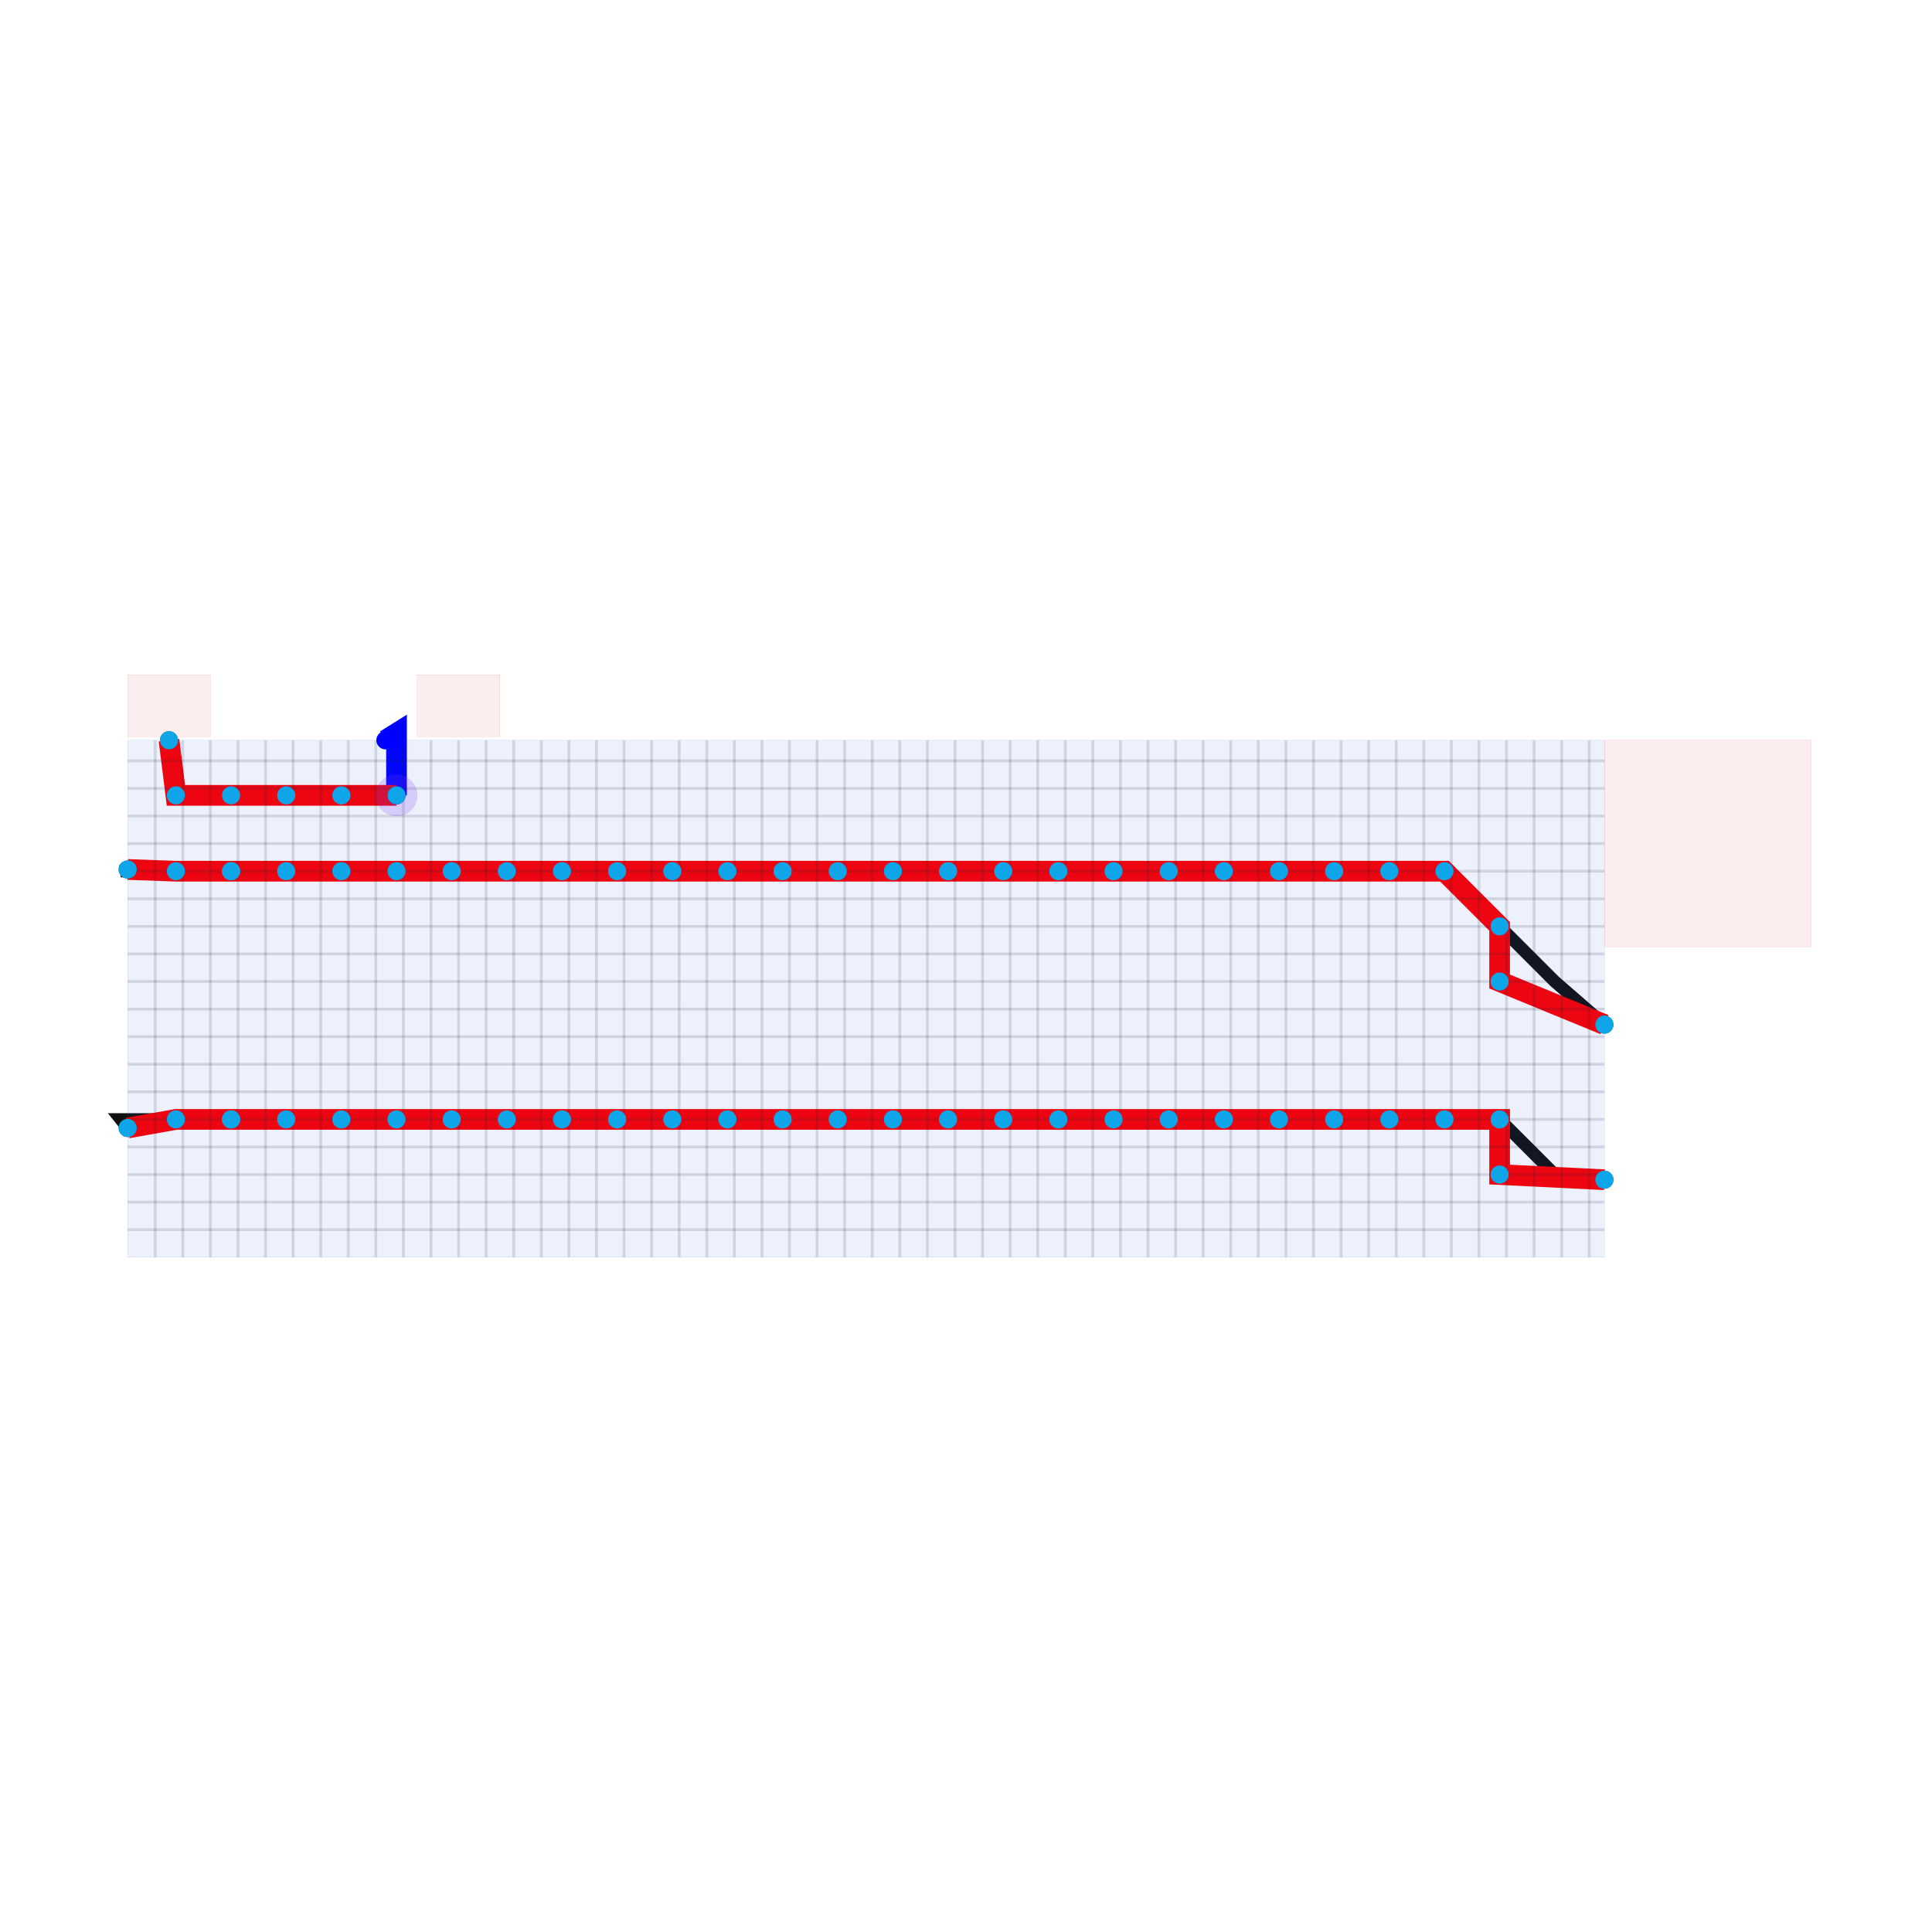
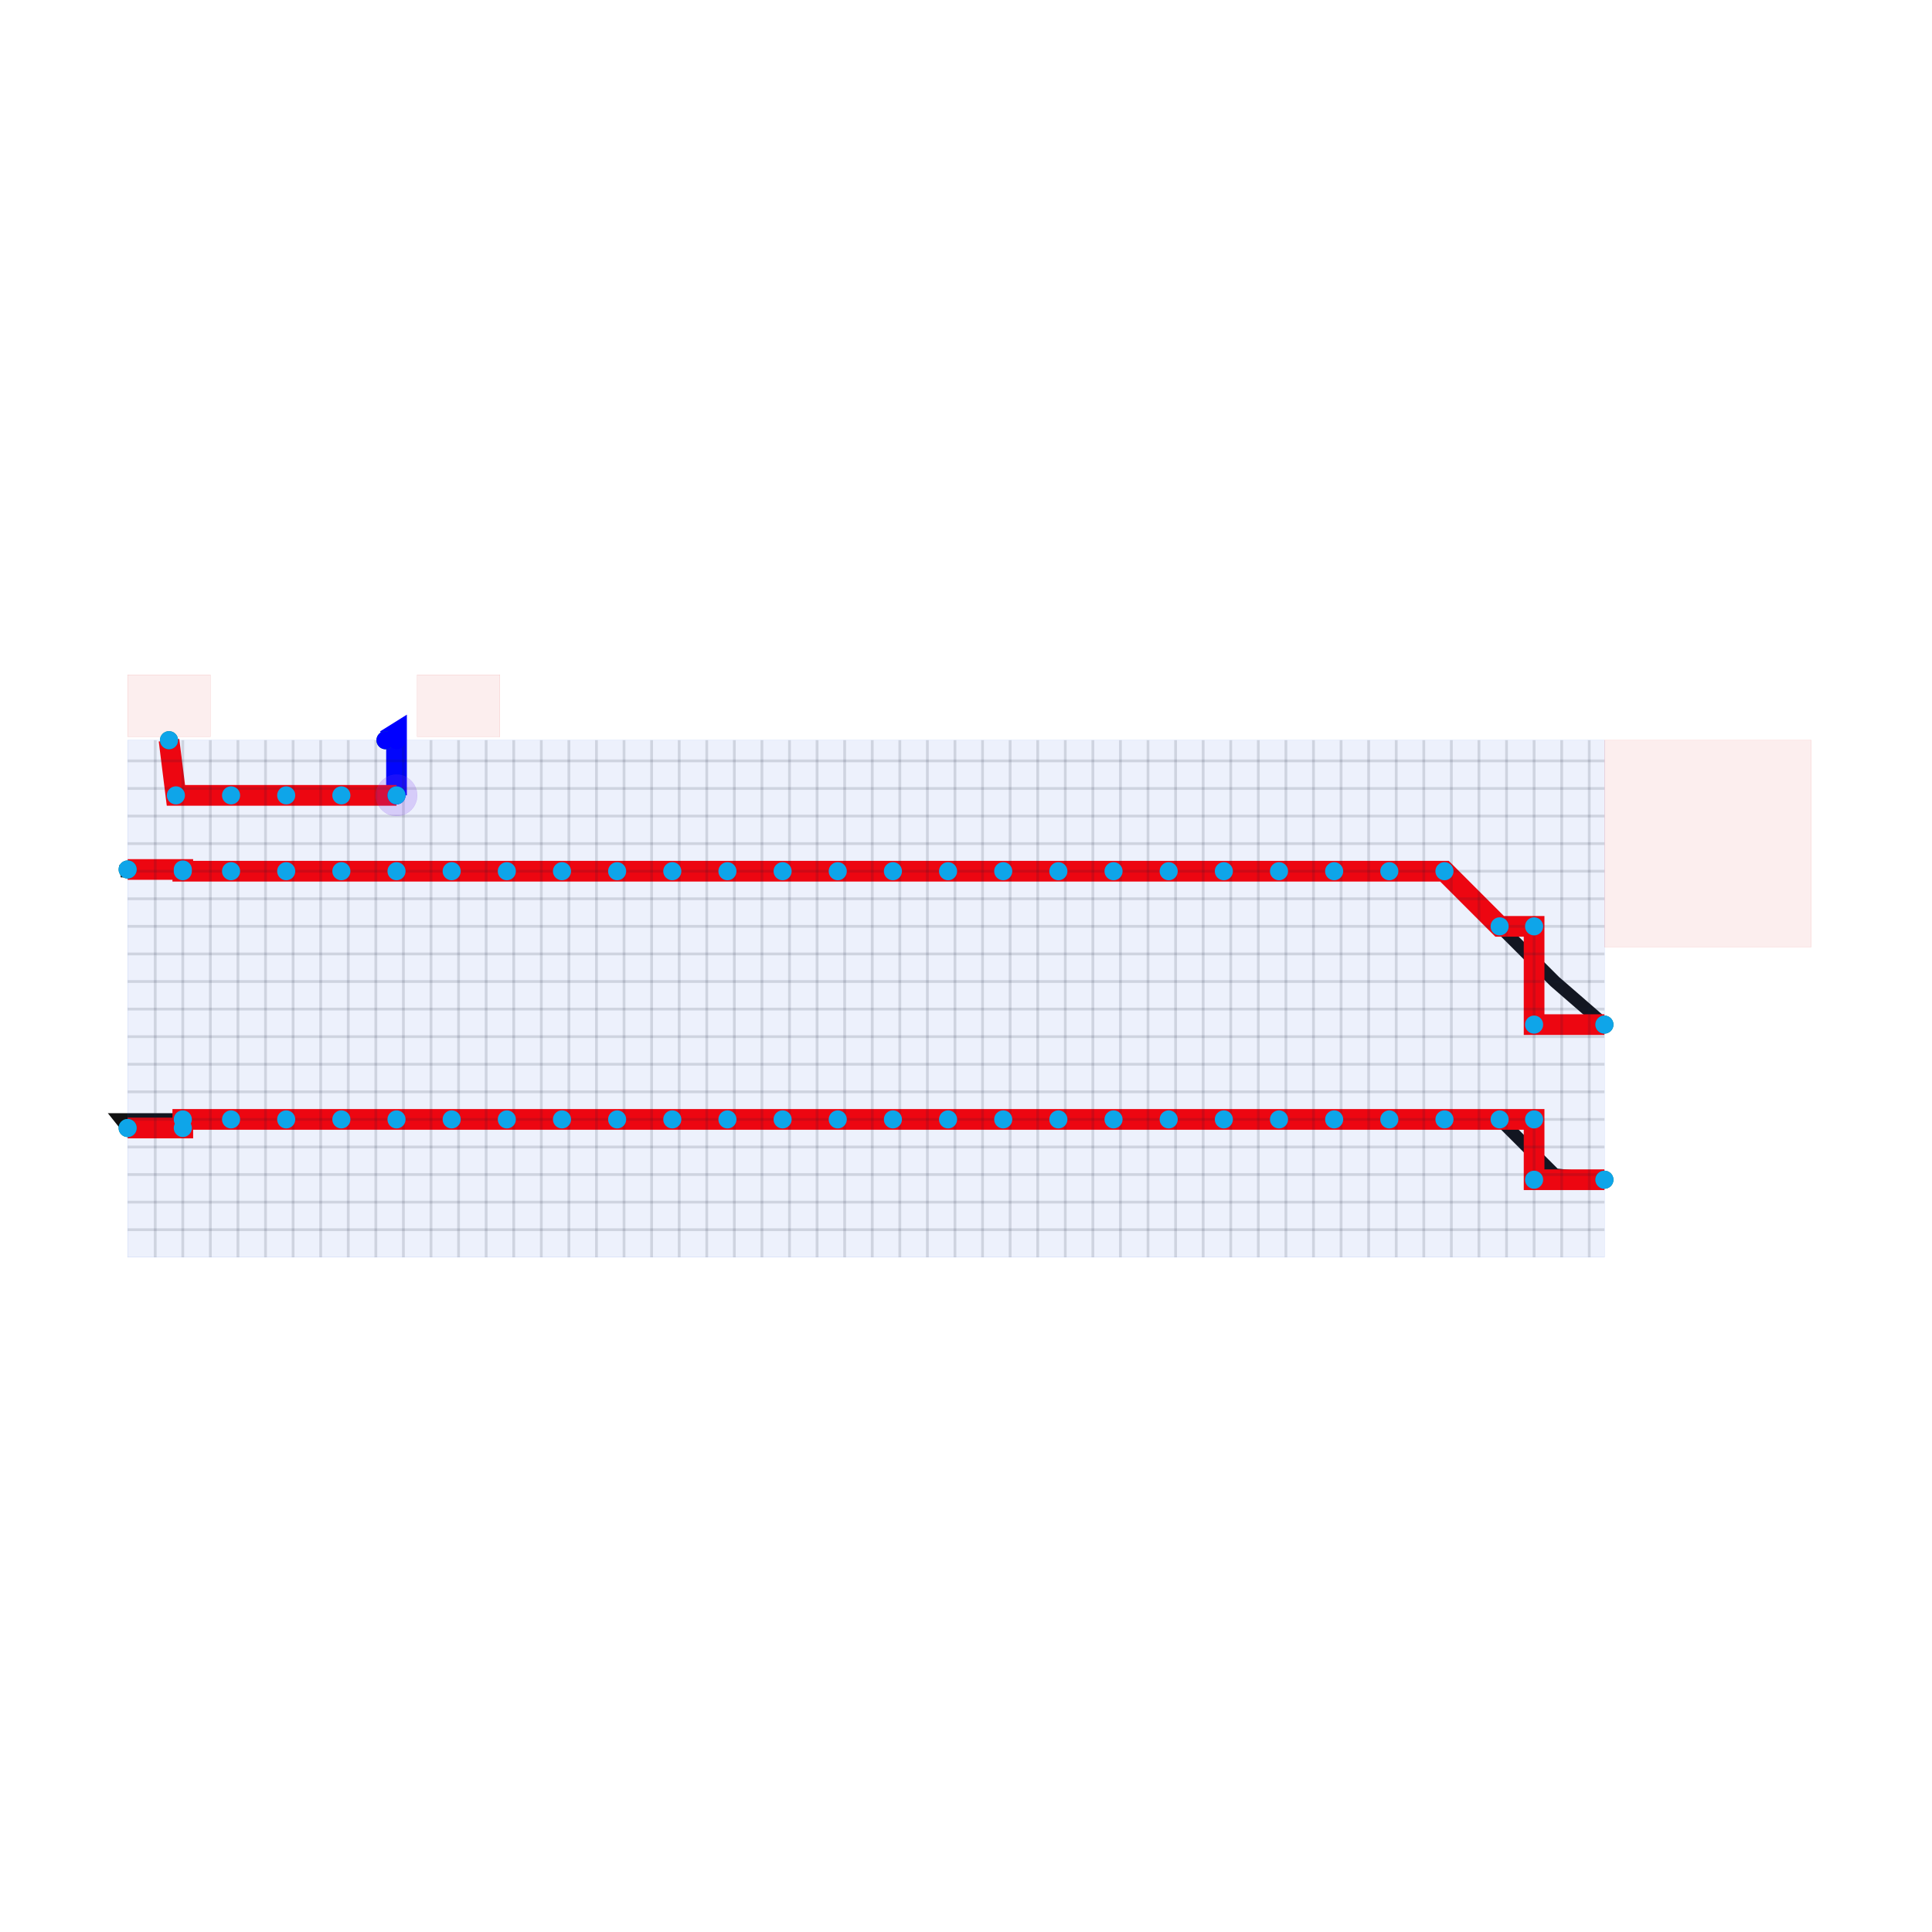
<svg xmlns="http://www.w3.org/2000/svg" width="640" height="640" viewBox="0 0 640 640">
  <rect width="100%" height="100%" fill="white" />
  <g>
    <polyline data-points="-0.47999999999999954,-14.25 -0.4,-14.200000000000001 -0.4,-14.25 -0.4,-14.65" data-type="line" data-label="original:source_net_15" points="127.7,245.204 131.354,242.92 131.354,245.204 131.354,263.475" fill="none" stroke="#111111" stroke-width="4.111" />
  </g>
  <g>
    <polyline data-points="-0.4,-14.65 -0.4,-14.65 -0.8,-14.65 -1.2000000000000002,-14.65 -1.6,-14.65 -2,-14.65 -2.05,-14.25" data-type="line" data-label="original:source_net_15" points="131.354,263.475 131.354,263.475 113.083,263.475 94.812,263.475 76.542,263.475 58.271,263.475 55.987,245.204" fill="none" stroke="#111111" stroke-width="4.111" />
  </g>
  <g>
    <polyline data-points="-2.3499999999999996,-17.0625 -2.4000000000000004,-17 -2.0000000000000004,-17 -1.6000000000000005,-17 -1.2000000000000006,-17 -0.8000000000000006,-17 -0.4000000000000006,-17 -5.551115123125783e-16,-17 0.39999999999999947,-17 0.7999999999999995,-17 1.1999999999999995,-17 1.5999999999999996,-17 1.9999999999999996,-17 2.3999999999999995,-17 2.7999999999999994,-17 3.1999999999999993,-17 3.599999999999999,-17 3.999999999999999,-17 4.3999999999999995,-17 4.8,-17 5.2,-17 5.6000000000000005,-17 6.000000000000001,-17 6.400000000000001,-17 6.800000000000002,-17 7.200000000000002,-17 7.600000000000002,-17 8.000000000000002,-17.4 8.36,-17.4375" data-type="line" data-label="original:source_net_17_mst2" points="42.284,373.67 40,370.816 58.271,370.816 76.542,370.816 94.812,370.816 113.083,370.816 131.354,370.816 149.625,370.816 167.896,370.816 186.166,370.816 204.437,370.816 222.708,370.816 240.979,370.816 259.25,370.816 277.52,370.816 295.791,370.816 314.062,370.816 332.333,370.816 350.604,370.816 368.874,370.816 387.145,370.816 405.416,370.816 423.687,370.816 441.958,370.816 460.228,370.816 478.499,370.816 496.77,370.816 515.041,389.086 531.485,390.799" fill="none" stroke="#111111" stroke-width="4.111" />
  </g>
  <g>
    <polyline data-points="-2.3499999999999996,-15.1875 -2.4000000000000004,-15.200000000000001 -2.0000000000000004,-15.200000000000001 -1.6000000000000005,-15.200000000000001 -1.2000000000000006,-15.200000000000001 -0.8000000000000006,-15.200000000000001 -0.4000000000000006,-15.200000000000001 -5.551115123125783e-16,-15.200000000000001 0.39999999999999947,-15.200000000000001 0.7999999999999995,-15.200000000000001 1.1999999999999995,-15.200000000000001 1.5999999999999996,-15.200000000000001 1.9999999999999996,-15.200000000000001 2.3999999999999995,-15.200000000000001 2.7999999999999994,-15.200000000000001 3.1999999999999993,-15.200000000000001 3.599999999999999,-15.200000000000001 3.999999999999999,-15.200000000000001 4.3999999999999995,-15.200000000000001 4.8,-15.200000000000001 5.2,-15.200000000000001 5.6000000000000005,-15.200000000000001 6.000000000000001,-15.200000000000001 6.400000000000001,-15.200000000000001 6.800000000000002,-15.200000000000001 7.200000000000002,-15.200000000000001 7.600000000000002,-15.600000000000001 8.000000000000002,-16 8.36,-16.3125" data-type="line" data-label="original:source_net_16_mst1" points="42.284,288.026 40,288.597 58.271,288.597 76.542,288.597 94.812,288.597 113.083,288.597 131.354,288.597 149.625,288.597 167.896,288.597 186.166,288.597 204.437,288.597 222.708,288.597 240.979,288.597 259.25,288.597 277.52,288.597 295.791,288.597 314.062,288.597 332.333,288.597 350.604,288.597 368.874,288.597 387.145,288.597 405.416,288.597 423.687,288.597 441.958,288.597 460.228,288.597 478.499,288.597 496.77,306.868 515.041,325.139 531.485,339.413" fill="none" stroke="#111111" stroke-width="4.111" />
  </g>
  <g>
    <polyline data-points="-0.47999999999999954,-14.25 -0.4,-14.200000000000001 -0.4,-14.25 -0.4,-14.65" data-type="line" data-label="source_net_15" points="127.7,245.204 131.354,242.92 131.354,245.204 131.354,263.475" fill="none" stroke="#0000FF" stroke-width="6.852" />
  </g>
  <g>
    <polyline data-points="-0.4,-14.65 -0.4,-14.65 -0.8,-14.65 -1.2000000000000002,-14.65 -1.6,-14.65 -2,-14.65 -2.05,-14.25" data-type="line" data-label="source_net_15" points="131.354,263.475 131.354,263.475 113.083,263.475 94.812,263.475 76.542,263.475 58.271,263.475 55.987,245.204" fill="none" stroke="#FF0000" stroke-width="6.852" />
  </g>
  <g>
-     <polyline data-points="-2.3499999999999996,-17.0625 -2.0000000000000004,-17 -1.6000000000000005,-17 -1.6000000000000005,-17 -1.2000000000000006,-17 -0.8000000000000006,-17 -0.4000000000000006,-17 -5.551115123125783e-16,-17 0.39999999999999947,-17 0.7999999999999995,-17 1.1999999999999995,-17 1.5999999999999996,-17 1.9999999999999996,-17 2.3999999999999995,-17 2.7999999999999994,-17 3.1999999999999993,-17 3.599999999999999,-17 3.999999999999999,-17 4.3999999999999995,-17 4.8,-17 5.2,-17 5.6000000000000005,-17 6.000000000000001,-17 6.400000000000001,-17 6.800000000000002,-17 7.200000000000002,-17 7.600000000000002,-17 7.600000000000001,-17.4 8.36,-17.4375" data-type="line" data-label="source_net_17_mst2" points="42.284,373.67 58.271,370.816 76.542,370.816 76.542,370.816 94.812,370.816 113.083,370.816 131.354,370.816 149.625,370.816 167.896,370.816 186.166,370.816 204.437,370.816 222.708,370.816 240.979,370.816 259.25,370.816 277.52,370.816 295.791,370.816 314.062,370.816 332.333,370.816 350.604,370.816 368.874,370.816 387.145,370.816 405.416,370.816 423.687,370.816 441.958,370.816 460.228,370.816 478.499,370.816 496.77,370.816 496.77,389.086 531.485,390.799" fill="none" stroke="#FF0000" stroke-width="6.852" />
-   </g>
-   <g>
-     <polyline data-points="-2.3499999999999996,-15.1875 -2.0000000000000004,-15.200000000000001 -1.6000000000000005,-15.200000000000001 -1.6000000000000005,-15.200000000000001 -1.2000000000000006,-15.200000000000001 -0.8000000000000006,-15.200000000000001 -0.4000000000000006,-15.200000000000001 -5.551115123125783e-16,-15.200000000000001 0.39999999999999947,-15.200000000000001 0.7999999999999995,-15.200000000000001 1.1999999999999995,-15.200000000000001 1.5999999999999996,-15.200000000000001 1.9999999999999996,-15.200000000000001 2.3999999999999995,-15.200000000000001 2.7999999999999994,-15.200000000000001 3.1999999999999993,-15.200000000000001 3.599999999999999,-15.200000000000001 3.999999999999999,-15.200000000000001 4.3999999999999995,-15.200000000000001 4.8,-15.200000000000001 5.2,-15.200000000000001 5.6000000000000005,-15.200000000000001 6.000000000000001,-15.200000000000001 6.400000000000001,-15.200000000000001 6.800000000000002,-15.200000000000001 7.200000000000002,-15.200000000000001 7.600000000000002,-15.600000000000001 7.600000000000001,-16 8.36,-16.3125" data-type="line" data-label="source_net_16_mst1" points="42.284,288.026 58.271,288.597 76.542,288.597 76.542,288.597 94.812,288.597 113.083,288.597 131.354,288.597 149.625,288.597 167.896,288.597 186.166,288.597 204.437,288.597 222.708,288.597 240.979,288.597 259.25,288.597 277.52,288.597 295.791,288.597 314.062,288.597 332.333,288.597 350.604,288.597 368.874,288.597 387.145,288.597 405.416,288.597 423.687,288.597 441.958,288.597 460.228,288.597 478.499,288.597 496.77,306.868 496.77,325.139 531.485,339.413" fill="none" stroke="#FF0000" stroke-width="6.852" />
+     <polyline data-points="-2.3499999999999996,-17.0625 -1.9499999999999997,-17.0625 -1.9499999999999997,-17 -1.6000000000000005,-17 -1.2000000000000006,-17 -0.8000000000000006,-17 -0.4000000000000006,-17 -5.551115123125783e-16,-17 0.39999999999999947,-17 0.7999999999999995,-17 1.1999999999999995,-17 1.5999999999999996,-17 1.9999999999999996,-17 2.3999999999999995,-17 2.7999999999999994,-17 3.1999999999999993,-17 3.599999999999999,-17 3.999999999999999,-17 4.3999999999999995,-17 4.8,-17 5.2,-17 5.6000000000000005,-17 6.000000000000001,-17 6.400000000000001,-17 6.800000000000002,-17 7.200000000000002,-17 7.600000000000002,-17 7.850000000000001,-17 7.850000000000001,-17.4375 8.36,-17.4375" data-type="line" data-label="source_net_17_mst2" points="42.284,373.67 60.555,373.67 60.555,370.816 76.542,370.816 94.812,370.816 113.083,370.816 131.354,370.816 149.625,370.816 167.896,370.816 186.166,370.816 204.437,370.816 222.708,370.816 240.979,370.816 259.25,370.816 277.52,370.816 295.791,370.816 314.062,370.816 332.333,370.816 350.604,370.816 368.874,370.816 387.145,370.816 405.416,370.816 423.687,370.816 441.958,370.816 460.228,370.816 478.499,370.816 496.77,370.816 508.189,370.816 508.189,390.799 531.485,390.799" fill="none" stroke="#FF0000" stroke-width="6.852" />
+   </g>
+   <g>
+     <polyline data-points="-2.3499999999999996,-15.1875 -1.9499999999999997,-15.1875 -1.9499999999999997,-15.200000000000001 -1.6000000000000005,-15.200000000000001 -1.2000000000000006,-15.200000000000001 -0.8000000000000006,-15.200000000000001 -0.4000000000000006,-15.200000000000001 -5.551115123125783e-16,-15.200000000000001 0.39999999999999947,-15.200000000000001 0.7999999999999995,-15.200000000000001 1.1999999999999995,-15.200000000000001 1.5999999999999996,-15.200000000000001 1.9999999999999996,-15.200000000000001 2.3999999999999995,-15.200000000000001 2.7999999999999994,-15.200000000000001 3.1999999999999993,-15.200000000000001 3.599999999999999,-15.200000000000001 3.999999999999999,-15.200000000000001 4.3999999999999995,-15.200000000000001 4.8,-15.200000000000001 5.2,-15.200000000000001 5.6000000000000005,-15.200000000000001 6.000000000000001,-15.200000000000001 6.400000000000001,-15.200000000000001 6.800000000000002,-15.200000000000001 7.200000000000002,-15.200000000000001 7.600000000000002,-15.600000000000001 7.850000000000001,-15.600000000000001 7.850000000000001,-16.3125 8.36,-16.3125" data-type="line" data-label="source_net_16_mst1" points="42.284,288.026 60.555,288.026 60.555,288.597 76.542,288.597 94.812,288.597 113.083,288.597 131.354,288.597 149.625,288.597 167.896,288.597 186.166,288.597 204.437,288.597 222.708,288.597 240.979,288.597 259.25,288.597 277.52,288.597 295.791,288.597 314.062,288.597 332.333,288.597 350.604,288.597 368.874,288.597 387.145,288.597 405.416,288.597 423.687,288.597 441.958,288.597 460.228,288.597 478.499,288.597 496.77,306.868 508.189,306.868 508.189,339.413 531.485,339.413" fill="none" stroke="#FF0000" stroke-width="6.852" />
  </g>
  <g>
    <polyline data-points="-2.1499999999999995,-18 -2.1499999999999995,-14.25" data-type="line" data-label="grid:v" points="51.419,416.493 51.419,245.204" fill="none" stroke="rgba(15, 23, 42, 0.14)" stroke-width="0.914" />
  </g>
  <g>
    <polyline data-points="-1.9499999999999995,-18 -1.9499999999999995,-14.25" data-type="line" data-label="grid:v" points="60.555,416.493 60.555,245.204" fill="none" stroke="rgba(15, 23, 42, 0.14)" stroke-width="0.914" />
  </g>
  <g>
    <polyline data-points="-1.7499999999999996,-18 -1.7499999999999996,-14.25" data-type="line" data-label="grid:v" points="69.69,416.493 69.69,245.204" fill="none" stroke="rgba(15, 23, 42, 0.14)" stroke-width="0.914" />
  </g>
  <g>
    <polyline data-points="-1.5499999999999996,-18 -1.5499999999999996,-14.25" data-type="line" data-label="grid:v" points="78.825,416.493 78.825,245.204" fill="none" stroke="rgba(15, 23, 42, 0.14)" stroke-width="0.914" />
  </g>
  <g>
    <polyline data-points="-1.3499999999999996,-18 -1.3499999999999996,-14.25" data-type="line" data-label="grid:v" points="87.961,416.493 87.961,245.204" fill="none" stroke="rgba(15, 23, 42, 0.14)" stroke-width="0.914" />
  </g>
  <g>
    <polyline data-points="-1.1499999999999997,-18 -1.1499999999999997,-14.25" data-type="line" data-label="grid:v" points="97.096,416.493 97.096,245.204" fill="none" stroke="rgba(15, 23, 42, 0.14)" stroke-width="0.914" />
  </g>
  <g>
    <polyline data-points="-0.9499999999999997,-18 -0.9499999999999997,-14.25" data-type="line" data-label="grid:v" points="106.232,416.493 106.232,245.204" fill="none" stroke="rgba(15, 23, 42, 0.14)" stroke-width="0.914" />
  </g>
  <g>
    <polyline data-points="-0.7499999999999998,-18 -0.7499999999999998,-14.25" data-type="line" data-label="grid:v" points="115.367,416.493 115.367,245.204" fill="none" stroke="rgba(15, 23, 42, 0.14)" stroke-width="0.914" />
  </g>
  <g>
    <polyline data-points="-0.5499999999999998,-18 -0.5499999999999998,-14.25" data-type="line" data-label="grid:v" points="124.502,416.493 124.502,245.204" fill="none" stroke="rgba(15, 23, 42, 0.14)" stroke-width="0.914" />
  </g>
  <g>
    <polyline data-points="-0.3499999999999998,-18 -0.3499999999999998,-14.25" data-type="line" data-label="grid:v" points="133.638,416.493 133.638,245.204" fill="none" stroke="rgba(15, 23, 42, 0.14)" stroke-width="0.914" />
  </g>
  <g>
    <polyline data-points="-0.1499999999999998,-18 -0.1499999999999998,-14.25" data-type="line" data-label="grid:v" points="142.773,416.493 142.773,245.204" fill="none" stroke="rgba(15, 23, 42, 0.14)" stroke-width="0.914" />
  </g>
  <g>
    <polyline data-points="0.05000000000000021,-18 0.05000000000000021,-14.25" data-type="line" data-label="grid:v" points="151.909,416.493 151.909,245.204" fill="none" stroke="rgba(15, 23, 42, 0.14)" stroke-width="0.914" />
  </g>
  <g>
    <polyline data-points="0.2500000000000002,-18 0.2500000000000002,-14.25" data-type="line" data-label="grid:v" points="161.044,416.493 161.044,245.204" fill="none" stroke="rgba(15, 23, 42, 0.14)" stroke-width="0.914" />
  </g>
  <g>
    <polyline data-points="0.45000000000000023,-18 0.45000000000000023,-14.25" data-type="line" data-label="grid:v" points="170.179,416.493 170.179,245.204" fill="none" stroke="rgba(15, 23, 42, 0.14)" stroke-width="0.914" />
  </g>
  <g>
    <polyline data-points="0.6500000000000002,-18 0.6500000000000002,-14.25" data-type="line" data-label="grid:v" points="179.315,416.493 179.315,245.204" fill="none" stroke="rgba(15, 23, 42, 0.14)" stroke-width="0.914" />
  </g>
  <g>
    <polyline data-points="0.8500000000000003,-18 0.8500000000000003,-14.25" data-type="line" data-label="grid:v" points="188.45,416.493 188.45,245.204" fill="none" stroke="rgba(15, 23, 42, 0.14)" stroke-width="0.914" />
  </g>
  <g>
    <polyline data-points="1.0500000000000003,-18 1.0500000000000003,-14.25" data-type="line" data-label="grid:v" points="197.586,416.493 197.586,245.204" fill="none" stroke="rgba(15, 23, 42, 0.14)" stroke-width="0.914" />
  </g>
  <g>
    <polyline data-points="1.2500000000000002,-18 1.2500000000000002,-14.25" data-type="line" data-label="grid:v" points="206.721,416.493 206.721,245.204" fill="none" stroke="rgba(15, 23, 42, 0.14)" stroke-width="0.914" />
  </g>
  <g>
    <polyline data-points="1.4500000000000002,-18 1.4500000000000002,-14.25" data-type="line" data-label="grid:v" points="215.856,416.493 215.856,245.204" fill="none" stroke="rgba(15, 23, 42, 0.14)" stroke-width="0.914" />
  </g>
  <g>
    <polyline data-points="1.6500000000000001,-18 1.6500000000000001,-14.25" data-type="line" data-label="grid:v" points="224.992,416.493 224.992,245.204" fill="none" stroke="rgba(15, 23, 42, 0.14)" stroke-width="0.914" />
  </g>
  <g>
    <polyline data-points="1.85,-18 1.85,-14.25" data-type="line" data-label="grid:v" points="234.127,416.493 234.127,245.204" fill="none" stroke="rgba(15, 23, 42, 0.14)" stroke-width="0.914" />
  </g>
  <g>
    <polyline data-points="2.0500000000000003,-18 2.0500000000000003,-14.25" data-type="line" data-label="grid:v" points="243.263,416.493 243.263,245.204" fill="none" stroke="rgba(15, 23, 42, 0.14)" stroke-width="0.914" />
  </g>
  <g>
    <polyline data-points="2.2500000000000004,-18 2.2500000000000004,-14.25" data-type="line" data-label="grid:v" points="252.398,416.493 252.398,245.204" fill="none" stroke="rgba(15, 23, 42, 0.14)" stroke-width="0.914" />
  </g>
  <g>
    <polyline data-points="2.4500000000000006,-18 2.4500000000000006,-14.25" data-type="line" data-label="grid:v" points="261.533,416.493 261.533,245.204" fill="none" stroke="rgba(15, 23, 42, 0.14)" stroke-width="0.914" />
  </g>
  <g>
    <polyline data-points="2.650000000000001,-18 2.650000000000001,-14.25" data-type="line" data-label="grid:v" points="270.669,416.493 270.669,245.204" fill="none" stroke="rgba(15, 23, 42, 0.14)" stroke-width="0.914" />
  </g>
  <g>
    <polyline data-points="2.850000000000001,-18 2.850000000000001,-14.25" data-type="line" data-label="grid:v" points="279.804,416.493 279.804,245.204" fill="none" stroke="rgba(15, 23, 42, 0.14)" stroke-width="0.914" />
  </g>
  <g>
    <polyline data-points="3.050000000000001,-18 3.050000000000001,-14.25" data-type="line" data-label="grid:v" points="288.94,416.493 288.94,245.204" fill="none" stroke="rgba(15, 23, 42, 0.14)" stroke-width="0.914" />
  </g>
  <g>
    <polyline data-points="3.2500000000000013,-18 3.2500000000000013,-14.25" data-type="line" data-label="grid:v" points="298.075,416.493 298.075,245.204" fill="none" stroke="rgba(15, 23, 42, 0.14)" stroke-width="0.914" />
  </g>
  <g>
    <polyline data-points="3.4500000000000015,-18 3.4500000000000015,-14.25" data-type="line" data-label="grid:v" points="307.21,416.493 307.21,245.204" fill="none" stroke="rgba(15, 23, 42, 0.14)" stroke-width="0.914" />
  </g>
  <g>
    <polyline data-points="3.6500000000000017,-18 3.6500000000000017,-14.25" data-type="line" data-label="grid:v" points="316.346,416.493 316.346,245.204" fill="none" stroke="rgba(15, 23, 42, 0.14)" stroke-width="0.914" />
  </g>
  <g>
    <polyline data-points="3.850000000000002,-18 3.850000000000002,-14.25" data-type="line" data-label="grid:v" points="325.481,416.493 325.481,245.204" fill="none" stroke="rgba(15, 23, 42, 0.14)" stroke-width="0.914" />
  </g>
  <g>
    <polyline data-points="4.050000000000002,-18 4.050000000000002,-14.25" data-type="line" data-label="grid:v" points="334.617,416.493 334.617,245.204" fill="none" stroke="rgba(15, 23, 42, 0.14)" stroke-width="0.914" />
  </g>
  <g>
    <polyline data-points="4.250000000000002,-18 4.250000000000002,-14.25" data-type="line" data-label="grid:v" points="343.752,416.493 343.752,245.204" fill="none" stroke="rgba(15, 23, 42, 0.14)" stroke-width="0.914" />
  </g>
  <g>
    <polyline data-points="4.450000000000002,-18 4.450000000000002,-14.25" data-type="line" data-label="grid:v" points="352.887,416.493 352.887,245.204" fill="none" stroke="rgba(15, 23, 42, 0.14)" stroke-width="0.914" />
  </g>
  <g>
    <polyline data-points="4.650000000000002,-18 4.650000000000002,-14.25" data-type="line" data-label="grid:v" points="362.023,416.493 362.023,245.204" fill="none" stroke="rgba(15, 23, 42, 0.14)" stroke-width="0.914" />
  </g>
  <g>
    <polyline data-points="4.850000000000002,-18 4.850000000000002,-14.25" data-type="line" data-label="grid:v" points="371.158,416.493 371.158,245.204" fill="none" stroke="rgba(15, 23, 42, 0.14)" stroke-width="0.914" />
  </g>
  <g>
    <polyline data-points="5.0500000000000025,-18 5.0500000000000025,-14.25" data-type="line" data-label="grid:v" points="380.294,416.493 380.294,245.204" fill="none" stroke="rgba(15, 23, 42, 0.14)" stroke-width="0.914" />
  </g>
  <g>
    <polyline data-points="5.250000000000003,-18 5.250000000000003,-14.25" data-type="line" data-label="grid:v" points="389.429,416.493 389.429,245.204" fill="none" stroke="rgba(15, 23, 42, 0.14)" stroke-width="0.914" />
  </g>
  <g>
    <polyline data-points="5.450000000000003,-18 5.450000000000003,-14.25" data-type="line" data-label="grid:v" points="398.564,416.493 398.564,245.204" fill="none" stroke="rgba(15, 23, 42, 0.14)" stroke-width="0.914" />
  </g>
  <g>
    <polyline data-points="5.650000000000003,-18 5.650000000000003,-14.25" data-type="line" data-label="grid:v" points="407.7,416.493 407.7,245.204" fill="none" stroke="rgba(15, 23, 42, 0.14)" stroke-width="0.914" />
  </g>
  <g>
    <polyline data-points="5.850000000000003,-18 5.850000000000003,-14.25" data-type="line" data-label="grid:v" points="416.835,416.493 416.835,245.204" fill="none" stroke="rgba(15, 23, 42, 0.14)" stroke-width="0.914" />
  </g>
  <g>
    <polyline data-points="6.050000000000003,-18 6.050000000000003,-14.25" data-type="line" data-label="grid:v" points="425.971,416.493 425.971,245.204" fill="none" stroke="rgba(15, 23, 42, 0.14)" stroke-width="0.914" />
  </g>
  <g>
    <polyline data-points="6.2500000000000036,-18 6.2500000000000036,-14.25" data-type="line" data-label="grid:v" points="435.106,416.493 435.106,245.204" fill="none" stroke="rgba(15, 23, 42, 0.14)" stroke-width="0.914" />
  </g>
  <g>
    <polyline data-points="6.450000000000004,-18 6.450000000000004,-14.25" data-type="line" data-label="grid:v" points="444.241,416.493 444.241,245.204" fill="none" stroke="rgba(15, 23, 42, 0.14)" stroke-width="0.914" />
  </g>
  <g>
    <polyline data-points="6.650000000000004,-18 6.650000000000004,-14.25" data-type="line" data-label="grid:v" points="453.377,416.493 453.377,245.204" fill="none" stroke="rgba(15, 23, 42, 0.14)" stroke-width="0.914" />
  </g>
  <g>
    <polyline data-points="6.850000000000004,-18 6.850000000000004,-14.25" data-type="line" data-label="grid:v" points="462.512,416.493 462.512,245.204" fill="none" stroke="rgba(15, 23, 42, 0.14)" stroke-width="0.914" />
  </g>
  <g>
    <polyline data-points="7.050000000000004,-18 7.050000000000004,-14.25" data-type="line" data-label="grid:v" points="471.648,416.493 471.648,245.204" fill="none" stroke="rgba(15, 23, 42, 0.14)" stroke-width="0.914" />
  </g>
  <g>
    <polyline data-points="7.250000000000004,-18 7.250000000000004,-14.25" data-type="line" data-label="grid:v" points="480.783,416.493 480.783,245.204" fill="none" stroke="rgba(15, 23, 42, 0.14)" stroke-width="0.914" />
  </g>
  <g>
    <polyline data-points="7.450000000000005,-18 7.450000000000005,-14.25" data-type="line" data-label="grid:v" points="489.918,416.493 489.918,245.204" fill="none" stroke="rgba(15, 23, 42, 0.14)" stroke-width="0.914" />
  </g>
  <g>
    <polyline data-points="7.650000000000005,-18 7.650000000000005,-14.25" data-type="line" data-label="grid:v" points="499.054,416.493 499.054,245.204" fill="none" stroke="rgba(15, 23, 42, 0.14)" stroke-width="0.914" />
  </g>
  <g>
    <polyline data-points="7.850000000000005,-18 7.850000000000005,-14.25" data-type="line" data-label="grid:v" points="508.189,416.493 508.189,245.204" fill="none" stroke="rgba(15, 23, 42, 0.14)" stroke-width="0.914" />
  </g>
  <g>
    <polyline data-points="8.050000000000004,-18 8.050000000000004,-14.25" data-type="line" data-label="grid:v" points="517.325,416.493 517.325,245.204" fill="none" stroke="rgba(15, 23, 42, 0.14)" stroke-width="0.914" />
  </g>
  <g>
    <polyline data-points="8.250000000000004,-18 8.250000000000004,-14.25" data-type="line" data-label="grid:v" points="526.46,416.493 526.46,245.204" fill="none" stroke="rgba(15, 23, 42, 0.14)" stroke-width="0.914" />
  </g>
  <g>
    <polyline data-points="-2.3499999999999996,-17.8 8.36,-17.8" data-type="line" data-label="grid:h" points="42.284,407.357 531.485,407.357" fill="none" stroke="rgba(15, 23, 42, 0.14)" stroke-width="0.914" />
  </g>
  <g>
    <polyline data-points="-2.3499999999999996,-17.6 8.36,-17.6" data-type="line" data-label="grid:h" points="42.284,398.222 531.485,398.222" fill="none" stroke="rgba(15, 23, 42, 0.14)" stroke-width="0.914" />
  </g>
  <g>
    <polyline data-points="-2.3499999999999996,-17.400000000000002 8.36,-17.400000000000002" data-type="line" data-label="grid:h" points="42.284,389.086 531.485,389.086" fill="none" stroke="rgba(15, 23, 42, 0.14)" stroke-width="0.914" />
  </g>
  <g>
    <polyline data-points="-2.3499999999999996,-17.200000000000003 8.36,-17.200000000000003" data-type="line" data-label="grid:h" points="42.284,379.951 531.485,379.951" fill="none" stroke="rgba(15, 23, 42, 0.14)" stroke-width="0.914" />
  </g>
  <g>
    <polyline data-points="-2.3499999999999996,-17.000000000000004 8.36,-17.000000000000004" data-type="line" data-label="grid:h" points="42.284,370.816 531.485,370.816" fill="none" stroke="rgba(15, 23, 42, 0.14)" stroke-width="0.914" />
  </g>
  <g>
    <polyline data-points="-2.3499999999999996,-16.800000000000004 8.36,-16.800000000000004" data-type="line" data-label="grid:h" points="42.284,361.68 531.485,361.68" fill="none" stroke="rgba(15, 23, 42, 0.14)" stroke-width="0.914" />
  </g>
  <g>
    <polyline data-points="-2.3499999999999996,-16.600000000000005 8.36,-16.600000000000005" data-type="line" data-label="grid:h" points="42.284,352.545 531.485,352.545" fill="none" stroke="rgba(15, 23, 42, 0.14)" stroke-width="0.914" />
  </g>
  <g>
    <polyline data-points="-2.3499999999999996,-16.400000000000006 8.36,-16.400000000000006" data-type="line" data-label="grid:h" points="42.284,343.409 531.485,343.409" fill="none" stroke="rgba(15, 23, 42, 0.14)" stroke-width="0.914" />
  </g>
  <g>
    <polyline data-points="-2.3499999999999996,-16.200000000000006 8.36,-16.200000000000006" data-type="line" data-label="grid:h" points="42.284,334.274 531.485,334.274" fill="none" stroke="rgba(15, 23, 42, 0.14)" stroke-width="0.914" />
  </g>
  <g>
    <polyline data-points="-2.3499999999999996,-16.000000000000007 8.36,-16.000000000000007" data-type="line" data-label="grid:h" points="42.284,325.139 531.485,325.139" fill="none" stroke="rgba(15, 23, 42, 0.14)" stroke-width="0.914" />
  </g>
  <g>
    <polyline data-points="-2.3499999999999996,-15.800000000000008 8.36,-15.800000000000008" data-type="line" data-label="grid:h" points="42.284,316.003 531.485,316.003" fill="none" stroke="rgba(15, 23, 42, 0.14)" stroke-width="0.914" />
  </g>
  <g>
    <polyline data-points="-2.3499999999999996,-15.600000000000009 8.36,-15.600000000000009" data-type="line" data-label="grid:h" points="42.284,306.868 531.485,306.868" fill="none" stroke="rgba(15, 23, 42, 0.14)" stroke-width="0.914" />
  </g>
  <g>
    <polyline data-points="-2.3499999999999996,-15.40000000000001 8.36,-15.40000000000001" data-type="line" data-label="grid:h" points="42.284,297.732 531.485,297.732" fill="none" stroke="rgba(15, 23, 42, 0.14)" stroke-width="0.914" />
  </g>
  <g>
    <polyline data-points="-2.3499999999999996,-15.20000000000001 8.36,-15.20000000000001" data-type="line" data-label="grid:h" points="42.284,288.597 531.485,288.597" fill="none" stroke="rgba(15, 23, 42, 0.14)" stroke-width="0.914" />
  </g>
  <g>
    <polyline data-points="-2.3499999999999996,-15.00000000000001 8.36,-15.00000000000001" data-type="line" data-label="grid:h" points="42.284,279.462 531.485,279.462" fill="none" stroke="rgba(15, 23, 42, 0.14)" stroke-width="0.914" />
  </g>
  <g>
    <polyline data-points="-2.3499999999999996,-14.800000000000011 8.36,-14.800000000000011" data-type="line" data-label="grid:h" points="42.284,270.326 531.485,270.326" fill="none" stroke="rgba(15, 23, 42, 0.14)" stroke-width="0.914" />
  </g>
  <g>
    <polyline data-points="-2.3499999999999996,-14.600000000000012 8.36,-14.600000000000012" data-type="line" data-label="grid:h" points="42.284,261.191 531.485,261.191" fill="none" stroke="rgba(15, 23, 42, 0.14)" stroke-width="0.914" />
  </g>
  <g>
    <polyline data-points="-2.3499999999999996,-14.400000000000013 8.36,-14.400000000000013" data-type="line" data-label="grid:h" points="42.284,252.055 531.485,252.055" fill="none" stroke="rgba(15, 23, 42, 0.14)" stroke-width="0.914" />
  </g>
  <g>
    <rect data-type="rect" data-label="cmn_37" data-x="3.005" data-y="-16.125" x="42.284" y="245.204" width="489.201" height="171.289" fill="rgba(29, 78, 216, 0.08)" stroke="#1d4ed8" stroke-width="0.022" />
  </g>
  <g>
    <rect data-type="rect" data-label="obstacle:rect:0" data-x="0.050000000000000044" data-y="-14" x="138.206" y="223.507" width="27.406" height="20.555" fill="rgba(220, 38, 38, 0.08)" stroke="#dc2626" stroke-width="0.022" />
  </g>
  <g>
    <rect data-type="rect" data-label="obstacle:rect:1" data-x="9.11" data-y="-15" x="531.485" y="245.204" width="68.515" height="68.515" fill="rgba(220, 38, 38, 0.08)" stroke="#dc2626" stroke-width="0.022" />
  </g>
  <g>
    <rect data-type="rect" data-label="obstacle:rect:2" data-x="-2.05" data-y="-14" x="42.284" y="223.507" width="27.406" height="20.555" fill="rgba(220, 38, 38, 0.08)" stroke="#dc2626" stroke-width="0.022" />
  </g>
  <circle data-type="circle" data-label="" data-x="-0.4" data-y="-14.65" cx="131.354" cy="263.475" r="6.852" fill="rgba(124, 58, 237, 0.2)" stroke="#7c3aed" stroke-width="0.022" />
  <g>
    <circle data-type="point" data-label="source_net_16_mst1" data-x="-2.3499999999999996" data-y="-15.1875" cx="42.284" cy="288.026" r="3" fill="#0f766e" />
  </g>
  <g>
    <circle data-type="point" data-label="source_net_16_mst1" data-x="8.36" data-y="-16.3125" cx="531.485" cy="339.413" r="3" fill="#0f766e" />
  </g>
  <g>
    <circle data-type="point" data-label="source_net_17_mst2" data-x="-2.3499999999999996" data-y="-17.0625" cx="42.284" cy="373.67" r="3" fill="#0f766e" />
  </g>
  <g>
    <circle data-type="point" data-label="source_net_17_mst2" data-x="8.36" data-y="-17.4375" cx="531.485" cy="390.799" r="3" fill="#0f766e" />
  </g>
  <g>
    <circle data-type="point" data-label="source_net_15" data-x="-0.47999999999999954" data-y="-14.25" cx="127.7" cy="245.204" r="3" fill="#0f766e" />
  </g>
  <g>
    <circle data-type="point" data-label="source_net_15" data-x="-2.05" data-y="-14.25" cx="55.987" cy="245.204" r="3" fill="#0f766e" />
  </g>
  <g>
    <circle data-type="point" data-label="" data-x="-0.47999999999999954" data-y="-14.25" cx="127.7" cy="245.204" r="3" fill="#0000FF" />
  </g>
  <g>
    <circle data-type="point" data-label="" data-x="-0.4" data-y="-14.200000000000001" cx="131.354" cy="242.92" r="3" fill="#0000FF" />
  </g>
  <g>
    <circle data-type="point" data-label="" data-x="-0.4" data-y="-14.25" cx="131.354" cy="245.204" r="3" fill="#0000FF" />
  </g>
  <g>
    <circle data-type="point" data-label="" data-x="-0.4" data-y="-14.65" cx="131.354" cy="263.475" r="3" fill="#0000FF" />
  </g>
  <g>
    <circle data-type="point" data-label="" data-x="-0.4" data-y="-14.65" cx="131.354" cy="263.475" r="3" fill="#0ea5e9" />
  </g>
  <g>
    <circle data-type="point" data-label="" data-x="-0.8" data-y="-14.65" cx="113.083" cy="263.475" r="3" fill="#0ea5e9" />
  </g>
  <g>
    <circle data-type="point" data-label="" data-x="-1.2000000000000002" data-y="-14.65" cx="94.812" cy="263.475" r="3" fill="#0ea5e9" />
  </g>
  <g>
    <circle data-type="point" data-label="" data-x="-1.6" data-y="-14.65" cx="76.542" cy="263.475" r="3" fill="#0ea5e9" />
  </g>
  <g>
    <circle data-type="point" data-label="" data-x="-2" data-y="-14.65" cx="58.271" cy="263.475" r="3" fill="#0ea5e9" />
  </g>
  <g>
    <circle data-type="point" data-label="" data-x="-2.05" data-y="-14.25" cx="55.987" cy="245.204" r="3" fill="#0ea5e9" />
  </g>
  <g>
    <circle data-type="point" data-label="" data-x="-2.3499999999999996" data-y="-17.0625" cx="42.284" cy="373.67" r="3" fill="#0ea5e9" />
  </g>
  <g>
-     <circle data-type="point" data-label="" data-x="-2.0000000000000004" data-y="-17" cx="58.271" cy="370.816" r="3" fill="#0ea5e9" />
+     <circle data-type="point" data-label="" data-x="-1.9499999999999997" data-y="-17.0625" cx="60.555" cy="373.67" r="3" fill="#0ea5e9" />
+   </g>
+   <g>
+     <circle data-type="point" data-label="" data-x="-1.9499999999999997" data-y="-17" cx="60.555" cy="370.816" r="3" fill="#0ea5e9" />
  </g>
  <g>
    <circle data-type="point" data-label="" data-x="-1.6000000000000005" data-y="-17" cx="76.542" cy="370.816" r="3" fill="#0ea5e9" />
  </g>
  <g>
-     <circle data-type="point" data-label="" data-x="-1.6000000000000005" data-y="-17" cx="76.542" cy="370.816" r="3" fill="#0ea5e9" />
-   </g>
-   <g>
    <circle data-type="point" data-label="" data-x="-1.2000000000000006" data-y="-17" cx="94.812" cy="370.816" r="3" fill="#0ea5e9" />
  </g>
  <g>
    <circle data-type="point" data-label="" data-x="-0.8000000000000006" data-y="-17" cx="113.083" cy="370.816" r="3" fill="#0ea5e9" />
  </g>
  <g>
    <circle data-type="point" data-label="" data-x="-0.4000000000000006" data-y="-17" cx="131.354" cy="370.816" r="3" fill="#0ea5e9" />
  </g>
  <g>
    <circle data-type="point" data-label="" data-x="-5.551115123125783e-16" data-y="-17" cx="149.625" cy="370.816" r="3" fill="#0ea5e9" />
  </g>
  <g>
    <circle data-type="point" data-label="" data-x="0.39999999999999947" data-y="-17" cx="167.896" cy="370.816" r="3" fill="#0ea5e9" />
  </g>
  <g>
    <circle data-type="point" data-label="" data-x="0.7999999999999995" data-y="-17" cx="186.166" cy="370.816" r="3" fill="#0ea5e9" />
  </g>
  <g>
    <circle data-type="point" data-label="" data-x="1.1999999999999995" data-y="-17" cx="204.437" cy="370.816" r="3" fill="#0ea5e9" />
  </g>
  <g>
    <circle data-type="point" data-label="" data-x="1.5999999999999996" data-y="-17" cx="222.708" cy="370.816" r="3" fill="#0ea5e9" />
  </g>
  <g>
    <circle data-type="point" data-label="" data-x="1.9999999999999996" data-y="-17" cx="240.979" cy="370.816" r="3" fill="#0ea5e9" />
  </g>
  <g>
    <circle data-type="point" data-label="" data-x="2.3999999999999995" data-y="-17" cx="259.25" cy="370.816" r="3" fill="#0ea5e9" />
  </g>
  <g>
    <circle data-type="point" data-label="" data-x="2.7999999999999994" data-y="-17" cx="277.52" cy="370.816" r="3" fill="#0ea5e9" />
  </g>
  <g>
    <circle data-type="point" data-label="" data-x="3.1999999999999993" data-y="-17" cx="295.791" cy="370.816" r="3" fill="#0ea5e9" />
  </g>
  <g>
    <circle data-type="point" data-label="" data-x="3.599999999999999" data-y="-17" cx="314.062" cy="370.816" r="3" fill="#0ea5e9" />
  </g>
  <g>
    <circle data-type="point" data-label="" data-x="3.999999999999999" data-y="-17" cx="332.333" cy="370.816" r="3" fill="#0ea5e9" />
  </g>
  <g>
    <circle data-type="point" data-label="" data-x="4.3999999999999995" data-y="-17" cx="350.604" cy="370.816" r="3" fill="#0ea5e9" />
  </g>
  <g>
    <circle data-type="point" data-label="" data-x="4.8" data-y="-17" cx="368.874" cy="370.816" r="3" fill="#0ea5e9" />
  </g>
  <g>
    <circle data-type="point" data-label="" data-x="5.2" data-y="-17" cx="387.145" cy="370.816" r="3" fill="#0ea5e9" />
  </g>
  <g>
    <circle data-type="point" data-label="" data-x="5.6000000000000005" data-y="-17" cx="405.416" cy="370.816" r="3" fill="#0ea5e9" />
  </g>
  <g>
    <circle data-type="point" data-label="" data-x="6.000000000000001" data-y="-17" cx="423.687" cy="370.816" r="3" fill="#0ea5e9" />
  </g>
  <g>
    <circle data-type="point" data-label="" data-x="6.400000000000001" data-y="-17" cx="441.958" cy="370.816" r="3" fill="#0ea5e9" />
  </g>
  <g>
    <circle data-type="point" data-label="" data-x="6.800000000000002" data-y="-17" cx="460.228" cy="370.816" r="3" fill="#0ea5e9" />
  </g>
  <g>
    <circle data-type="point" data-label="" data-x="7.200000000000002" data-y="-17" cx="478.499" cy="370.816" r="3" fill="#0ea5e9" />
  </g>
  <g>
    <circle data-type="point" data-label="" data-x="7.600000000000002" data-y="-17" cx="496.77" cy="370.816" r="3" fill="#0ea5e9" />
  </g>
  <g>
-     <circle data-type="point" data-label="" data-x="7.600000000000001" data-y="-17.4" cx="496.77" cy="389.086" r="3" fill="#0ea5e9" />
+     <circle data-type="point" data-label="" data-x="7.850000000000001" data-y="-17" cx="508.189" cy="370.816" r="3" fill="#0ea5e9" />
+   </g>
+   <g>
+     <circle data-type="point" data-label="" data-x="7.850000000000001" data-y="-17.4375" cx="508.189" cy="390.799" r="3" fill="#0ea5e9" />
  </g>
  <g>
    <circle data-type="point" data-label="" data-x="8.36" data-y="-17.4375" cx="531.485" cy="390.799" r="3" fill="#0ea5e9" />
  </g>
  <g>
    <circle data-type="point" data-label="" data-x="-2.3499999999999996" data-y="-15.1875" cx="42.284" cy="288.026" r="3" fill="#0ea5e9" />
  </g>
  <g>
-     <circle data-type="point" data-label="" data-x="-2.0000000000000004" data-y="-15.200000000000001" cx="58.271" cy="288.597" r="3" fill="#0ea5e9" />
+     <circle data-type="point" data-label="" data-x="-1.9499999999999997" data-y="-15.1875" cx="60.555" cy="288.026" r="3" fill="#0ea5e9" />
+   </g>
+   <g>
+     <circle data-type="point" data-label="" data-x="-1.9499999999999997" data-y="-15.200000000000001" cx="60.555" cy="288.597" r="3" fill="#0ea5e9" />
  </g>
  <g>
    <circle data-type="point" data-label="" data-x="-1.6000000000000005" data-y="-15.200000000000001" cx="76.542" cy="288.597" r="3" fill="#0ea5e9" />
  </g>
  <g>
-     <circle data-type="point" data-label="" data-x="-1.6000000000000005" data-y="-15.200000000000001" cx="76.542" cy="288.597" r="3" fill="#0ea5e9" />
-   </g>
-   <g>
    <circle data-type="point" data-label="" data-x="-1.2000000000000006" data-y="-15.200000000000001" cx="94.812" cy="288.597" r="3" fill="#0ea5e9" />
  </g>
  <g>
    <circle data-type="point" data-label="" data-x="-0.8000000000000006" data-y="-15.200000000000001" cx="113.083" cy="288.597" r="3" fill="#0ea5e9" />
  </g>
  <g>
    <circle data-type="point" data-label="" data-x="-0.4000000000000006" data-y="-15.200000000000001" cx="131.354" cy="288.597" r="3" fill="#0ea5e9" />
  </g>
  <g>
    <circle data-type="point" data-label="" data-x="-5.551115123125783e-16" data-y="-15.200000000000001" cx="149.625" cy="288.597" r="3" fill="#0ea5e9" />
  </g>
  <g>
    <circle data-type="point" data-label="" data-x="0.39999999999999947" data-y="-15.200000000000001" cx="167.896" cy="288.597" r="3" fill="#0ea5e9" />
  </g>
  <g>
    <circle data-type="point" data-label="" data-x="0.7999999999999995" data-y="-15.200000000000001" cx="186.166" cy="288.597" r="3" fill="#0ea5e9" />
  </g>
  <g>
    <circle data-type="point" data-label="" data-x="1.1999999999999995" data-y="-15.200000000000001" cx="204.437" cy="288.597" r="3" fill="#0ea5e9" />
  </g>
  <g>
    <circle data-type="point" data-label="" data-x="1.5999999999999996" data-y="-15.200000000000001" cx="222.708" cy="288.597" r="3" fill="#0ea5e9" />
  </g>
  <g>
    <circle data-type="point" data-label="" data-x="1.9999999999999996" data-y="-15.200000000000001" cx="240.979" cy="288.597" r="3" fill="#0ea5e9" />
  </g>
  <g>
    <circle data-type="point" data-label="" data-x="2.3999999999999995" data-y="-15.200000000000001" cx="259.25" cy="288.597" r="3" fill="#0ea5e9" />
  </g>
  <g>
    <circle data-type="point" data-label="" data-x="2.7999999999999994" data-y="-15.200000000000001" cx="277.52" cy="288.597" r="3" fill="#0ea5e9" />
  </g>
  <g>
    <circle data-type="point" data-label="" data-x="3.1999999999999993" data-y="-15.200000000000001" cx="295.791" cy="288.597" r="3" fill="#0ea5e9" />
  </g>
  <g>
    <circle data-type="point" data-label="" data-x="3.599999999999999" data-y="-15.200000000000001" cx="314.062" cy="288.597" r="3" fill="#0ea5e9" />
  </g>
  <g>
    <circle data-type="point" data-label="" data-x="3.999999999999999" data-y="-15.200000000000001" cx="332.333" cy="288.597" r="3" fill="#0ea5e9" />
  </g>
  <g>
    <circle data-type="point" data-label="" data-x="4.3999999999999995" data-y="-15.200000000000001" cx="350.604" cy="288.597" r="3" fill="#0ea5e9" />
  </g>
  <g>
    <circle data-type="point" data-label="" data-x="4.8" data-y="-15.200000000000001" cx="368.874" cy="288.597" r="3" fill="#0ea5e9" />
  </g>
  <g>
    <circle data-type="point" data-label="" data-x="5.2" data-y="-15.200000000000001" cx="387.145" cy="288.597" r="3" fill="#0ea5e9" />
  </g>
  <g>
    <circle data-type="point" data-label="" data-x="5.6000000000000005" data-y="-15.200000000000001" cx="405.416" cy="288.597" r="3" fill="#0ea5e9" />
  </g>
  <g>
    <circle data-type="point" data-label="" data-x="6.000000000000001" data-y="-15.200000000000001" cx="423.687" cy="288.597" r="3" fill="#0ea5e9" />
  </g>
  <g>
    <circle data-type="point" data-label="" data-x="6.400000000000001" data-y="-15.200000000000001" cx="441.958" cy="288.597" r="3" fill="#0ea5e9" />
  </g>
  <g>
    <circle data-type="point" data-label="" data-x="6.800000000000002" data-y="-15.200000000000001" cx="460.228" cy="288.597" r="3" fill="#0ea5e9" />
  </g>
  <g>
    <circle data-type="point" data-label="" data-x="7.200000000000002" data-y="-15.200000000000001" cx="478.499" cy="288.597" r="3" fill="#0ea5e9" />
  </g>
  <g>
    <circle data-type="point" data-label="" data-x="7.600000000000002" data-y="-15.600000000000001" cx="496.77" cy="306.868" r="3" fill="#0ea5e9" />
  </g>
  <g>
-     <circle data-type="point" data-label="" data-x="7.600000000000001" data-y="-16" cx="496.77" cy="325.139" r="3" fill="#0ea5e9" />
+     <circle data-type="point" data-label="" data-x="7.850000000000001" data-y="-15.600000000000001" cx="508.189" cy="306.868" r="3" fill="#0ea5e9" />
+   </g>
+   <g>
+     <circle data-type="point" data-label="" data-x="7.850000000000001" data-y="-16.3125" cx="508.189" cy="339.413" r="3" fill="#0ea5e9" />
  </g>
  <g>
    <circle data-type="point" data-label="" data-x="8.36" data-y="-16.3125" cx="531.485" cy="339.413" r="3" fill="#0ea5e9" />
  </g>
  <g id="crosshair" style="display: none">
    <line id="crosshair-h" y1="0" y2="640" stroke="#666" stroke-width="0.5" />
    <line id="crosshair-v" x1="0" x2="640" stroke="#666" stroke-width="0.5" />
    <text id="coordinates" font-family="monospace" font-size="12" fill="#666" />
  </g>
</svg>
